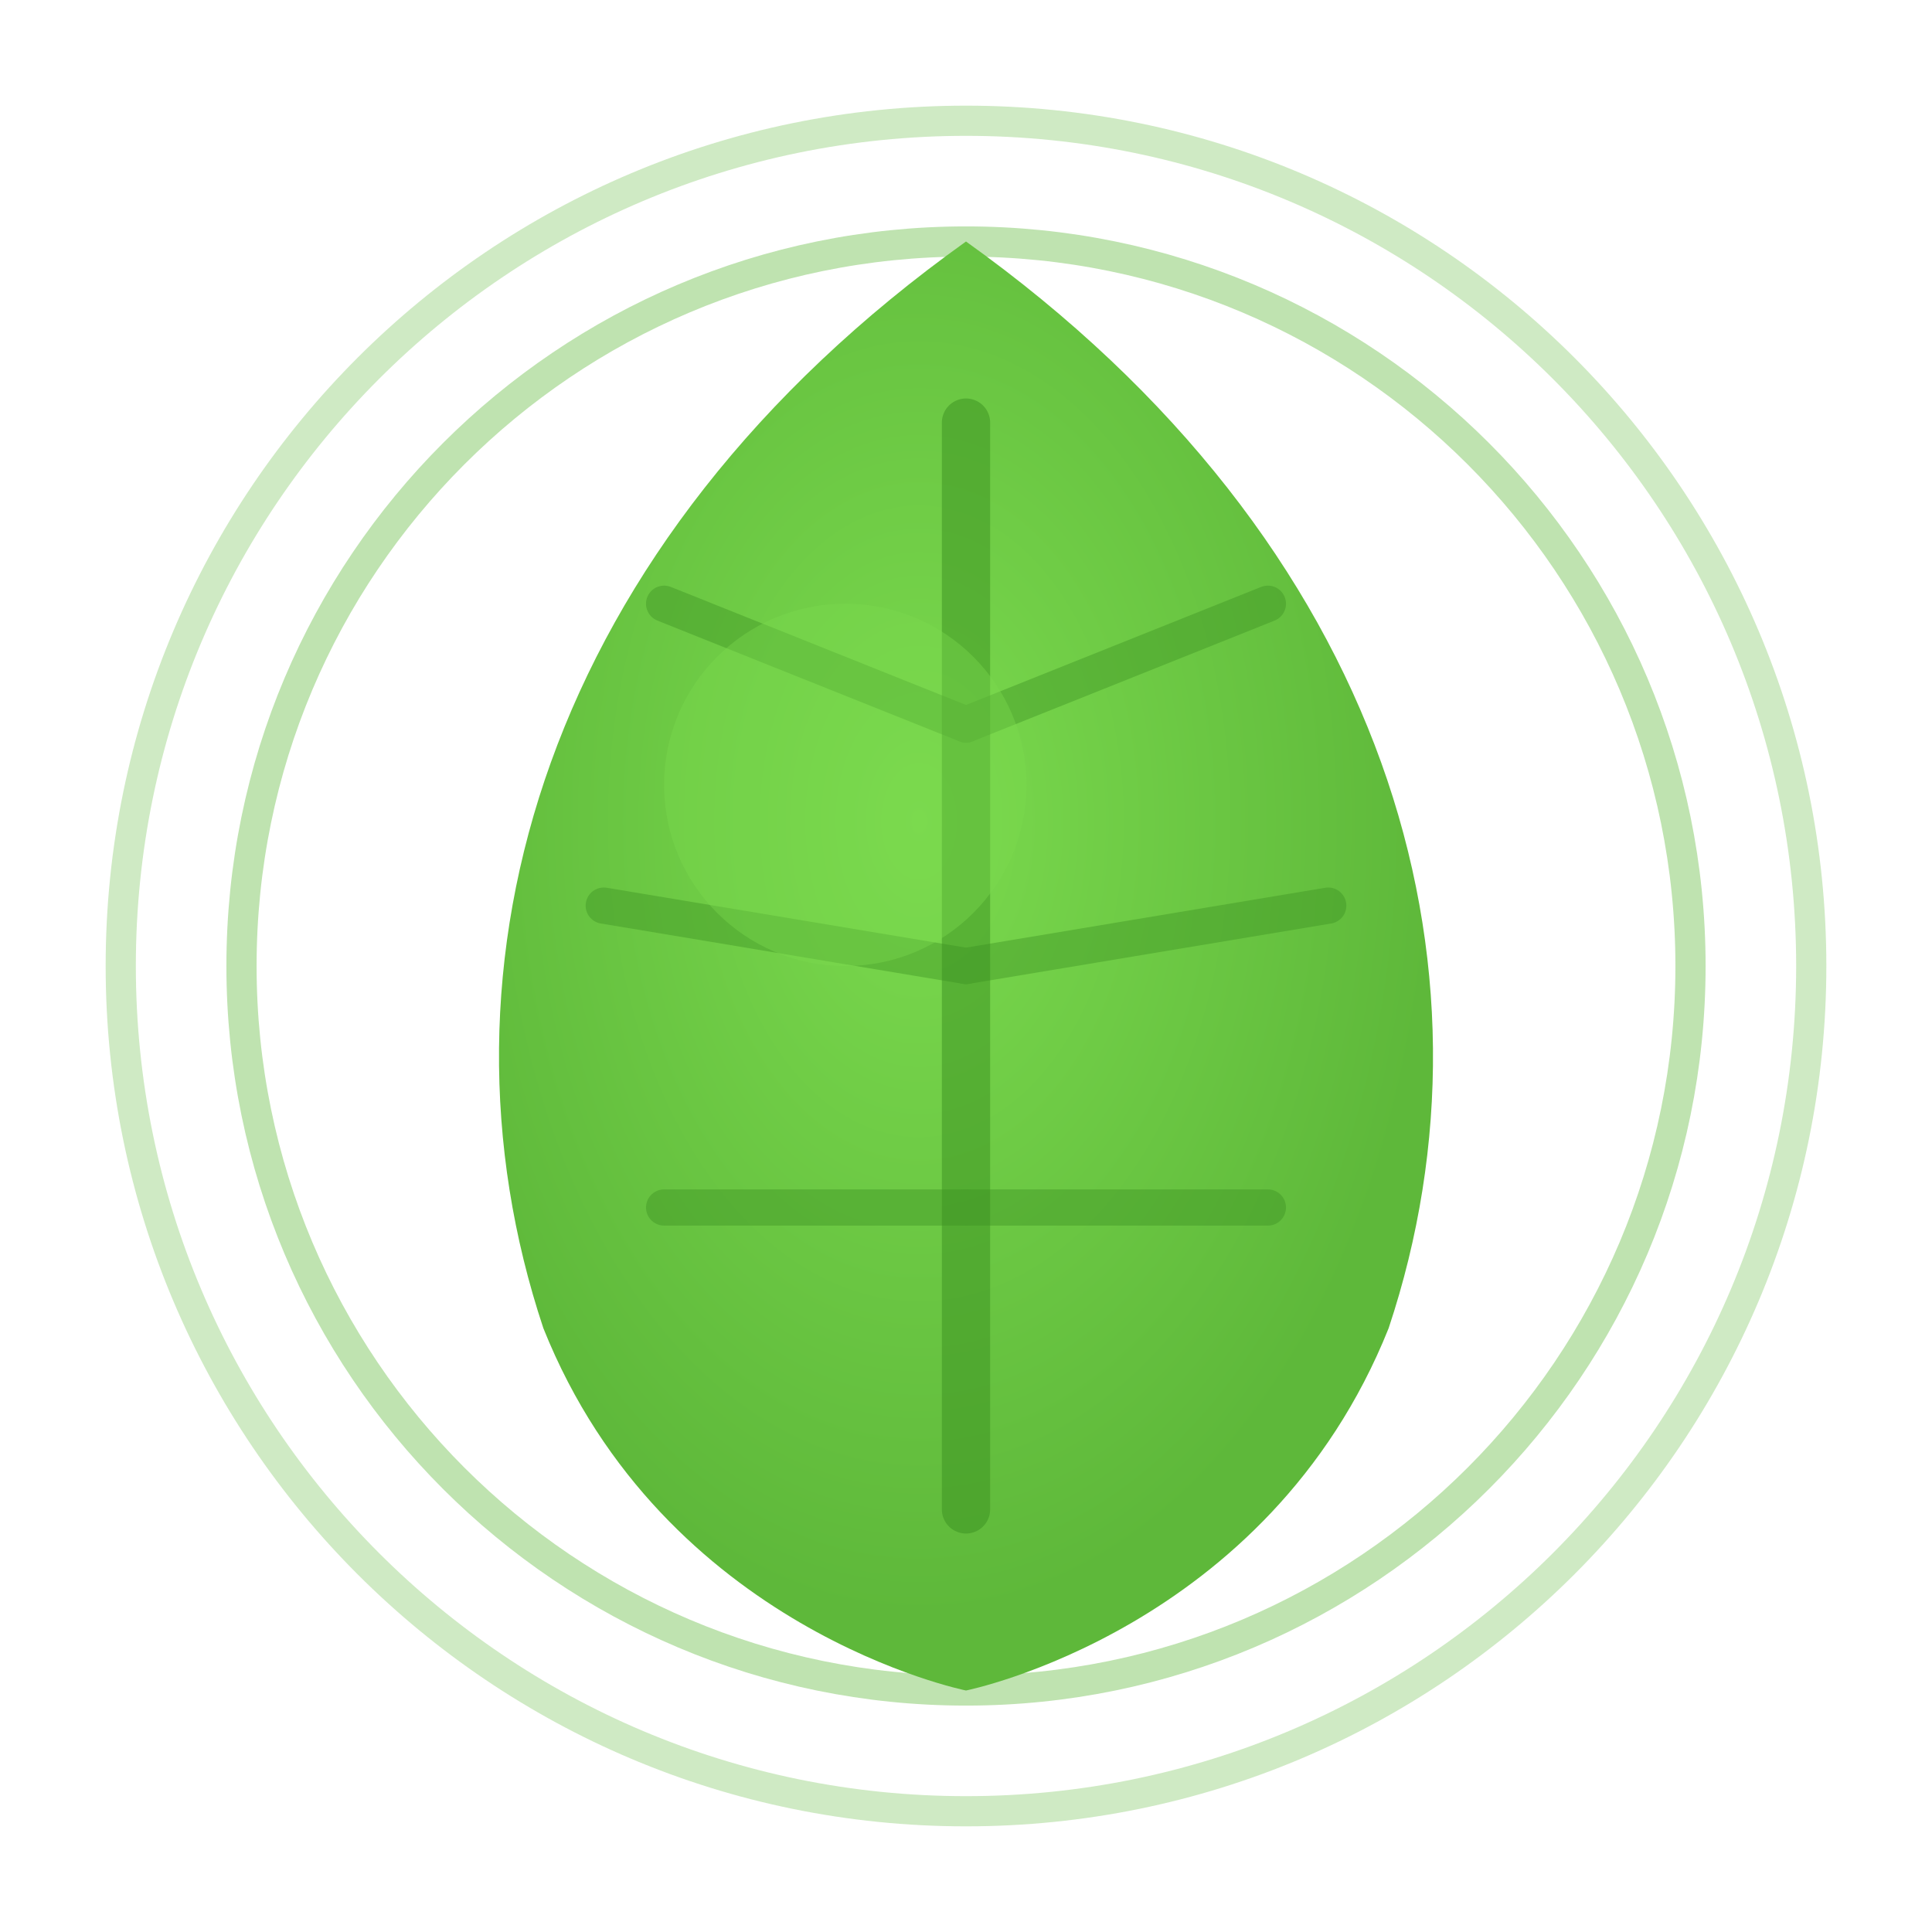
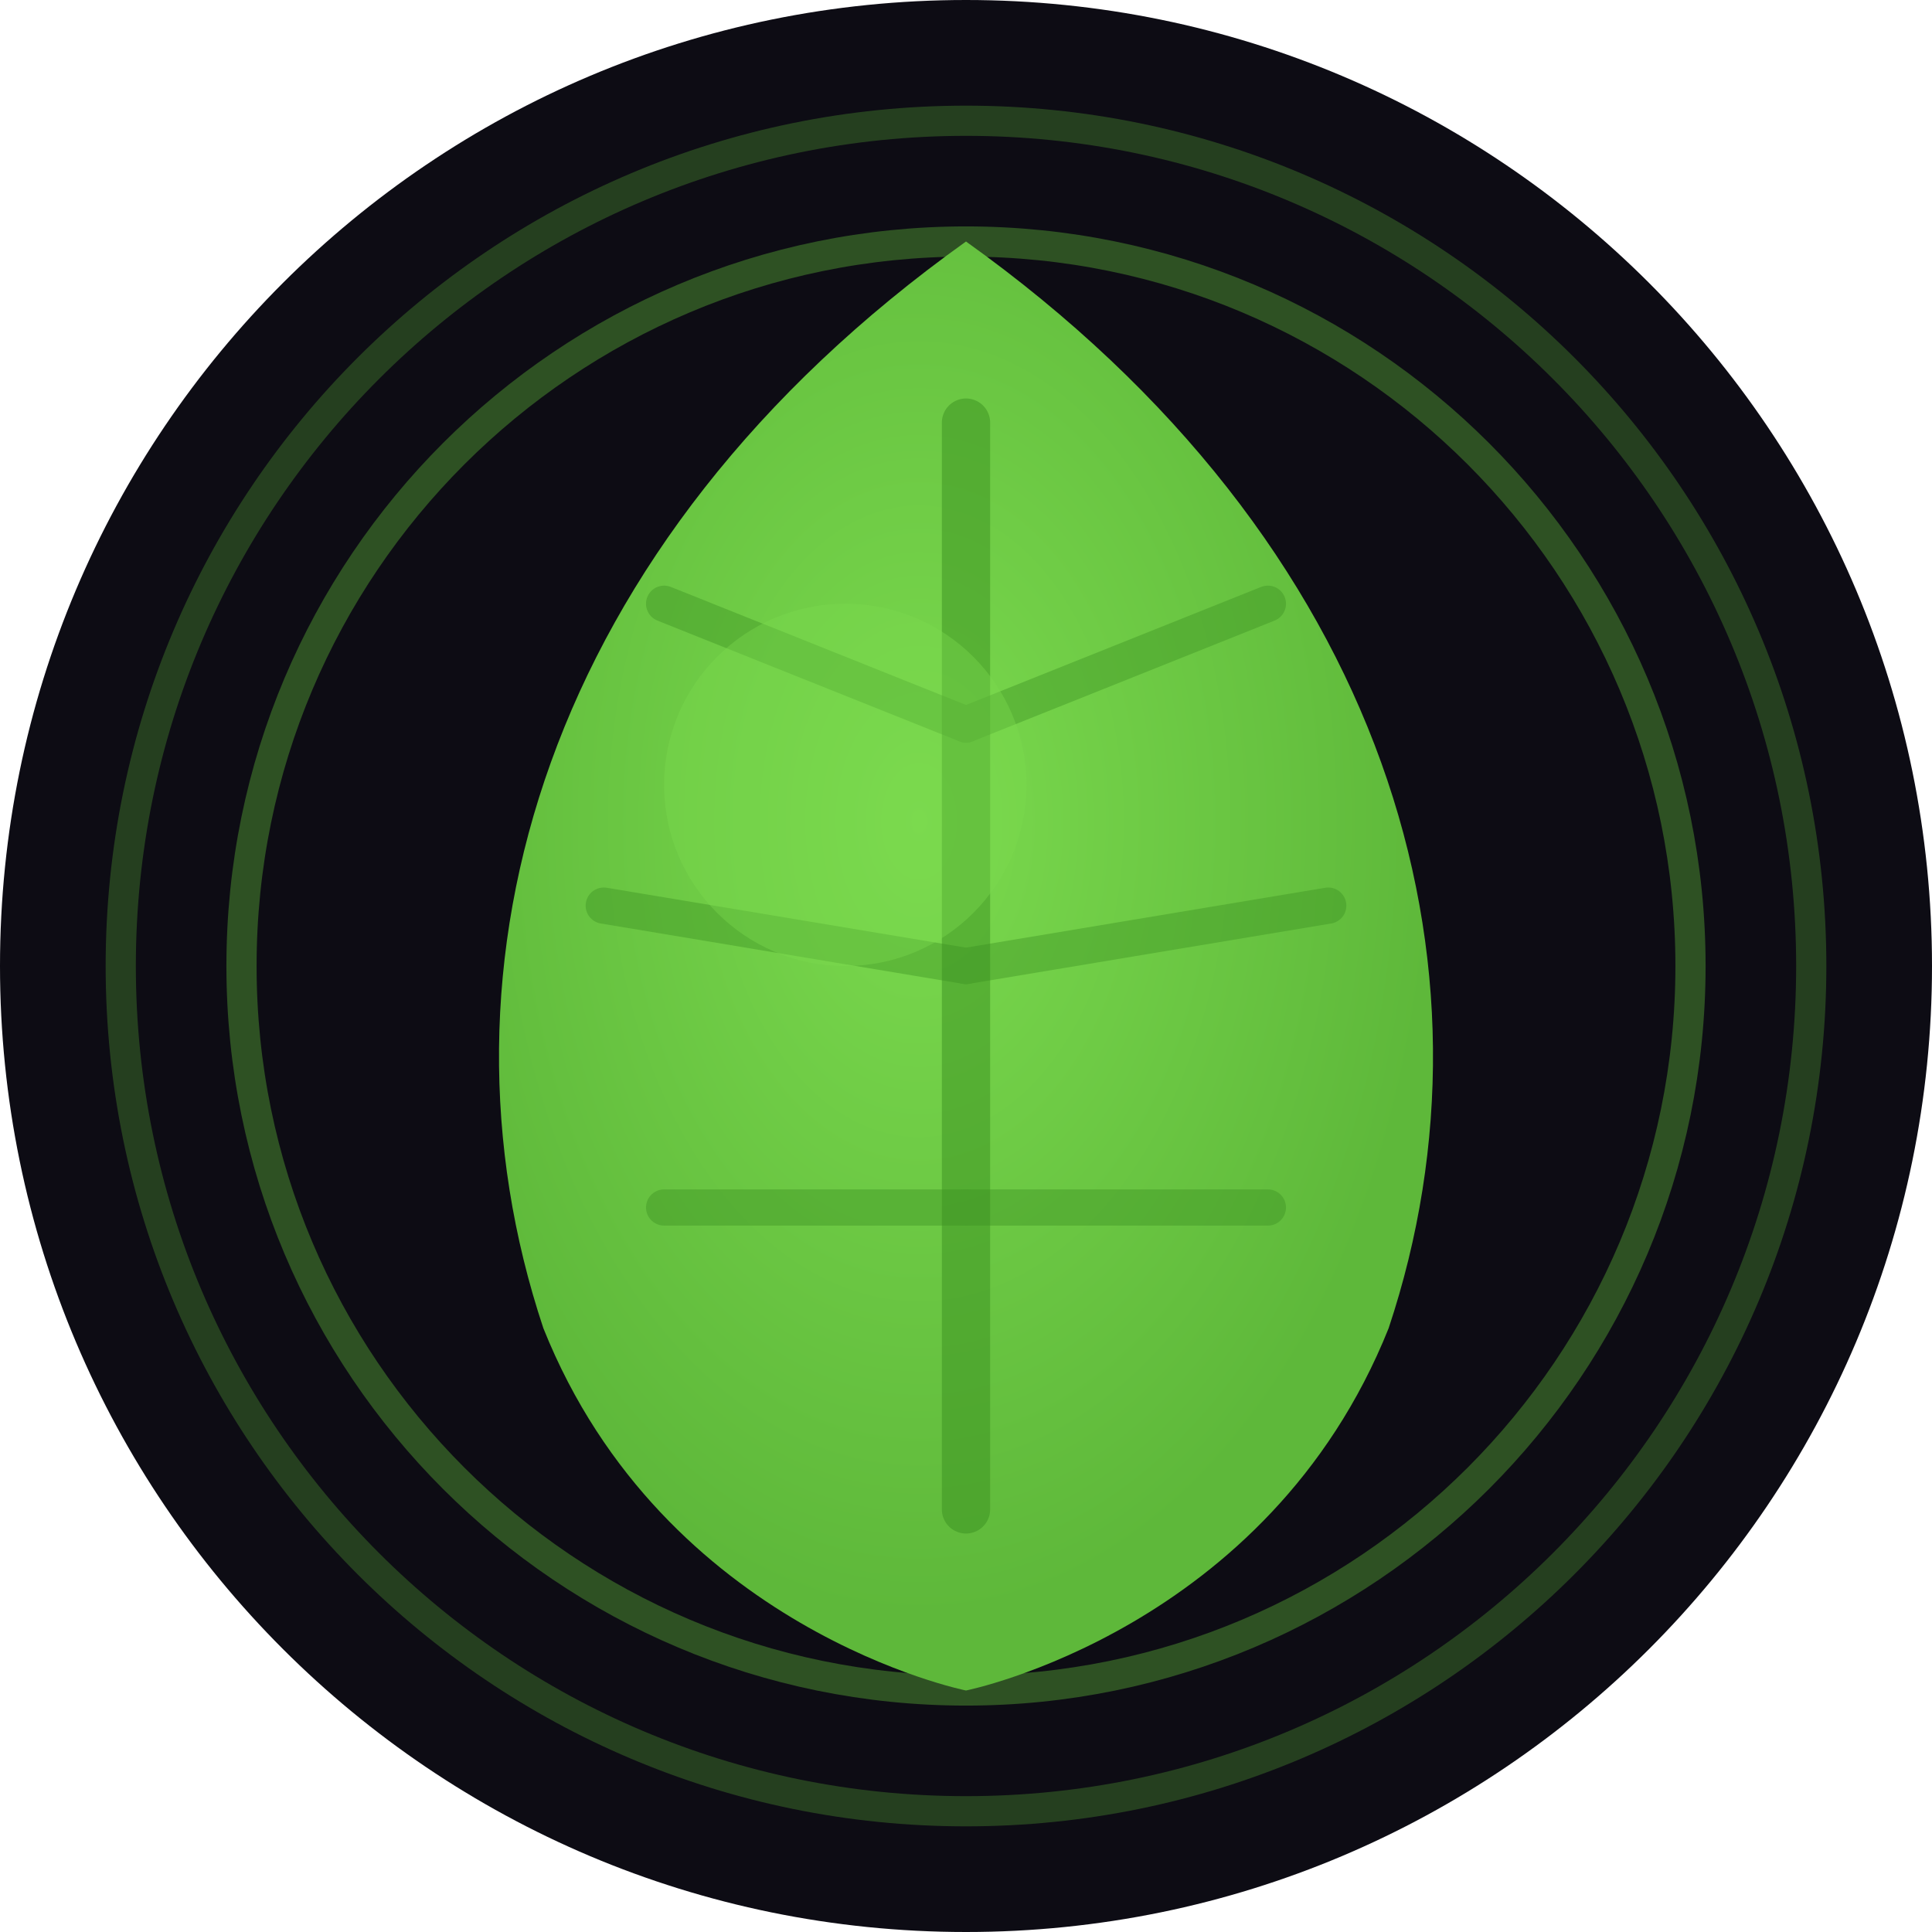
<svg xmlns="http://www.w3.org/2000/svg" viewBox="0 0 32 32">
+   <circle cx="16" cy="16" r="16" fill="#0d0c14" />
  <defs>
    <radialGradient id="leafGradient" cx="45%" cy="40%" r="55%">
      <stop offset="0%" style="stop-color:#7bda4e;stop-opacity:1" />
      <stop offset="100%" style="stop-color:#5eb83a;stop-opacity:1" />
    </radialGradient>
  </defs>
  <circle cx="16" cy="16" r="14" fill="none" stroke="#5eb83a" stroke-width="0.5" opacity="0.3" />
  <circle cx="16" cy="16" r="12" fill="none" stroke="#5eb83a" stroke-width="0.5" opacity="0.4" />
  <path d="M16 4 C9 9, 7 16, 9 22 C11 27, 16 28, 16 28 C16 28, 21 27, 23 22 C25 16, 23 9, 16 4 Z" fill="url(#leafGradient)" />
  <line x1="16" y1="7" x2="16" y2="25" stroke="#3a8f20" stroke-width="0.8" opacity="0.5" stroke-linecap="round" />
  <g stroke="#3a8f20" stroke-width="0.6" opacity="0.4" stroke-linecap="round">
    <line x1="16" y1="12" x2="11" y2="10" />
    <line x1="16" y1="16" x2="10" y2="15" />
    <line x1="16" y1="20" x2="11" y2="20" />
    <line x1="16" y1="12" x2="21" y2="10" />
    <line x1="16" y1="16" x2="22" y2="15" />
    <line x1="16" y1="20" x2="21" y2="20" />
  </g>
  <circle cx="14" cy="13" r="3" fill="#7bda4e" opacity="0.4" />
</svg>
